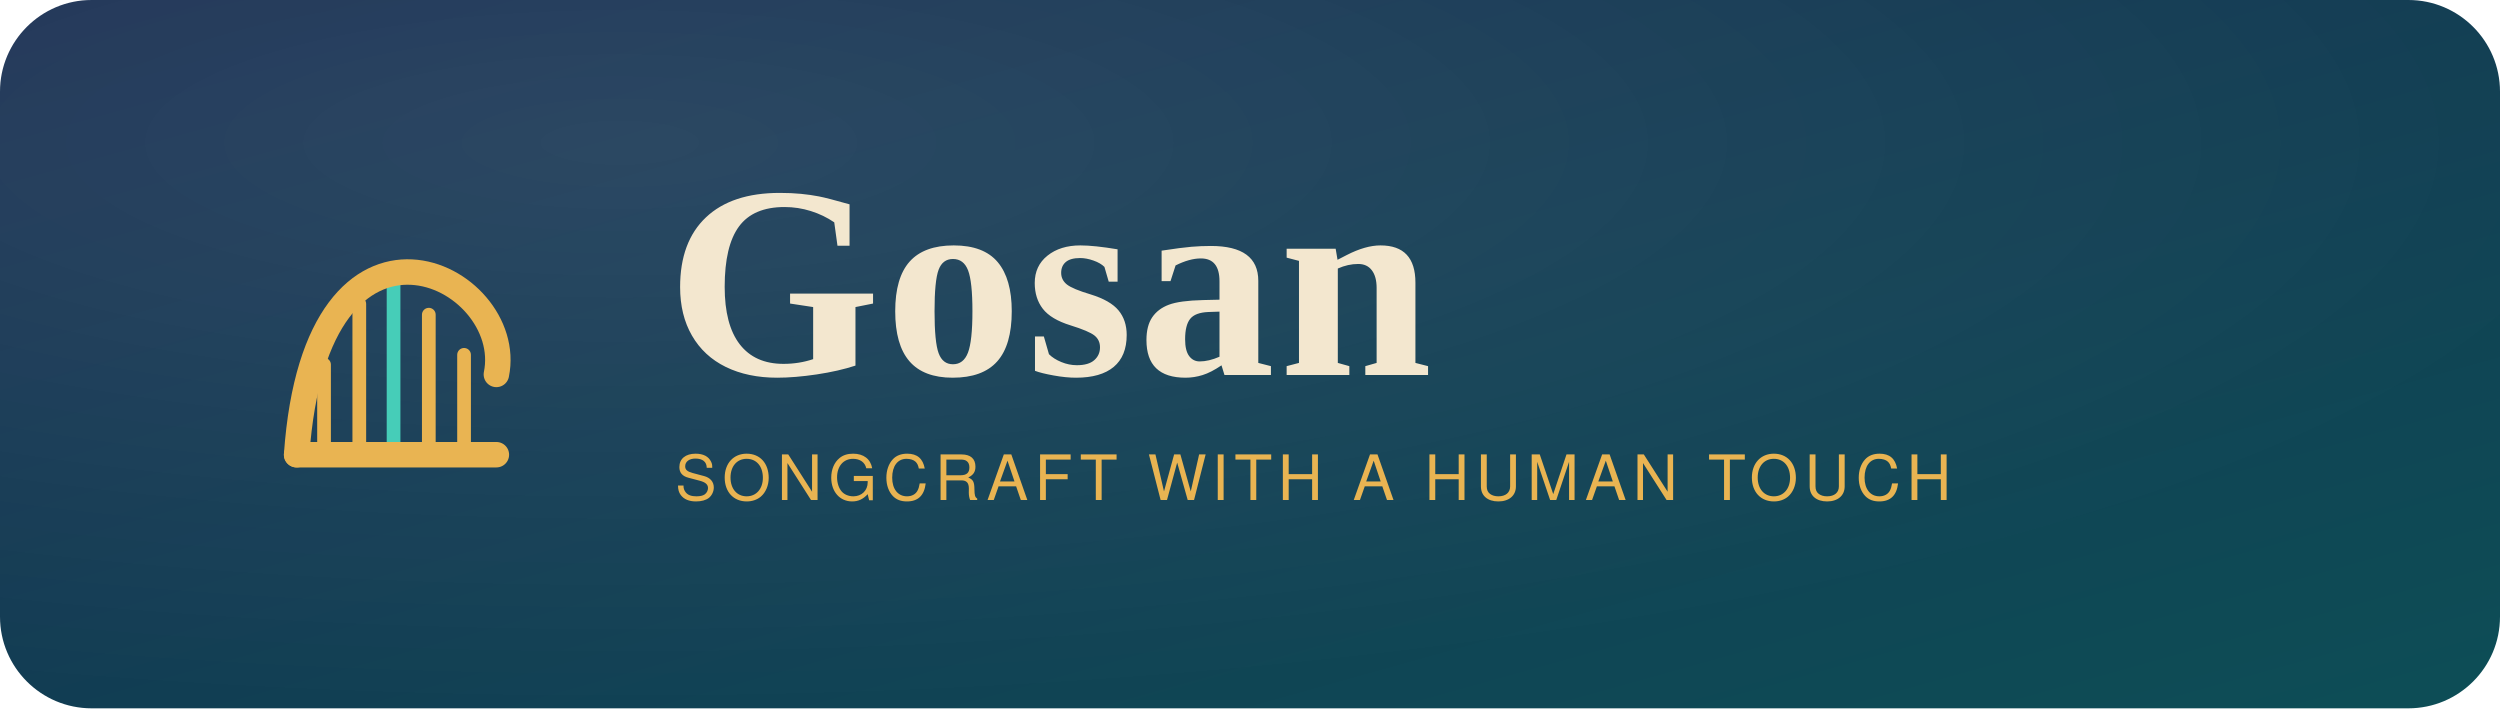
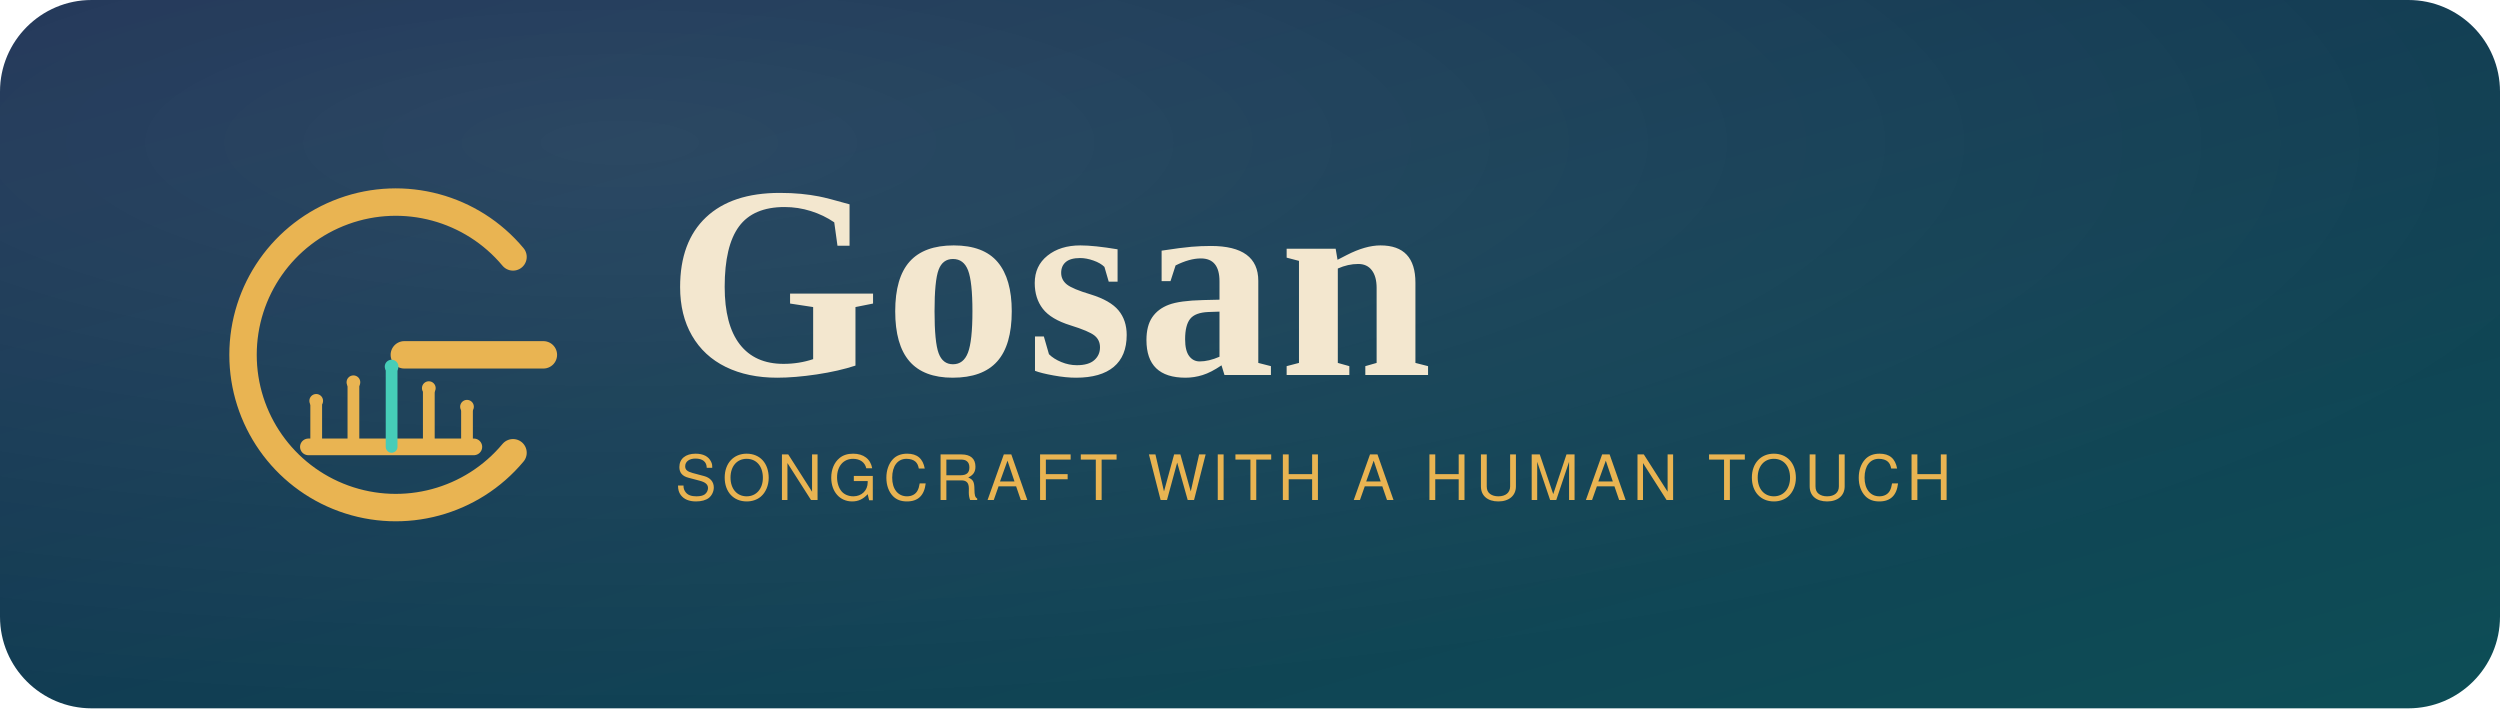
<svg xmlns="http://www.w3.org/2000/svg" viewBox="0 0 1200 340" width="1200" height="340">
  <defs>
    <linearGradient id="bg" x1="0" y1="0" x2="1" y2="1">
      <stop offset="0" stop-color="#162C50" />
      <stop offset="1" stop-color="#0D4E56" />
    </linearGradient>
    <radialGradient id="glow" cx="0.25" cy="0.2" r="0.8">
      <stop offset="0" stop-color="#ffffff" stop-opacity="0.10" />
      <stop offset="1" stop-color="#ffffff" stop-opacity="0" />
    </radialGradient>
  </defs>
  <rect width="1200" height="340" rx="44" fill="url(#bg)" />
  <rect width="1200" height="340" rx="44" fill="url(#glow)" />
-   <g transform="translate(70,50) scale(0.47)" fill="none" stroke-linecap="round">
-     <g stroke="#E9B452" stroke-width="14">
-       <line x1="182" y1="358" x2="182" y2="266" />
-       <line x1="218" y1="358" x2="218" y2="204" />
-       <line x1="289" y1="358" x2="289" y2="215" />
-       <line x1="325" y1="358" x2="325" y2="256" />
+   <g transform="translate(70,50) scale(0.47)">
+     <g fill="none" stroke="#E9B452" stroke-linecap="round">
+       <path d="M375 156 A156 156 0 1 0 375 356" stroke-width="28" />
+       <line x1="264" y1="256" x2="406" y2="256" stroke-width="28" />
+       <line x1="166" y1="350" x2="335" y2="350" stroke-width="17" />
+       <g stroke-width="12">
+         <line x1="174" y1="350" x2="174" y2="303" />
+         <line x1="212" y1="350" x2="212" y2="284" />
+         <line x1="289" y1="350" x2="289" y2="290" />
+         <line x1="328" y1="350" x2="328" y2="309" />
+       </g>
+       <line x1="251" y1="350" x2="251" y2="268" stroke="#46CDB8" stroke-width="12" />
    </g>
-     <line x1="253" y1="358" x2="253" y2="174" stroke="#46CDB8" stroke-width="14" />
-     <path d="M154,358 C174,72 379,174 358,276" stroke="#E9B452" stroke-width="26" />
-     <line x1="154" y1="358" x2="358" y2="358" stroke="#E9B452" stroke-width="26" />
+     <g fill="#E9B452">
+       <circle cx="174" cy="303" r="7" />
+       <circle cx="212" cy="284" r="7" />
+       <circle cx="289" cy="290" r="7" />
+       <circle cx="328" cy="309" r="7" />
+     </g>
+     <circle cx="251" cy="268" r="7" fill="#46CDB8" />
  </g>
  <text x="320" y="180" font-family="Georgia, 'Times New Roman', serif" font-size="132" font-weight="600" fill="#F3E7CF" letter-spacing="2">Gosan</text>
  <text x="324" y="240" font-family="-apple-system, Helvetica, Arial, sans-serif" font-size="30" fill="#E9B452" letter-spacing="3">SONGCRAFT WITH A HUMAN TOUCH</text>
</svg>
